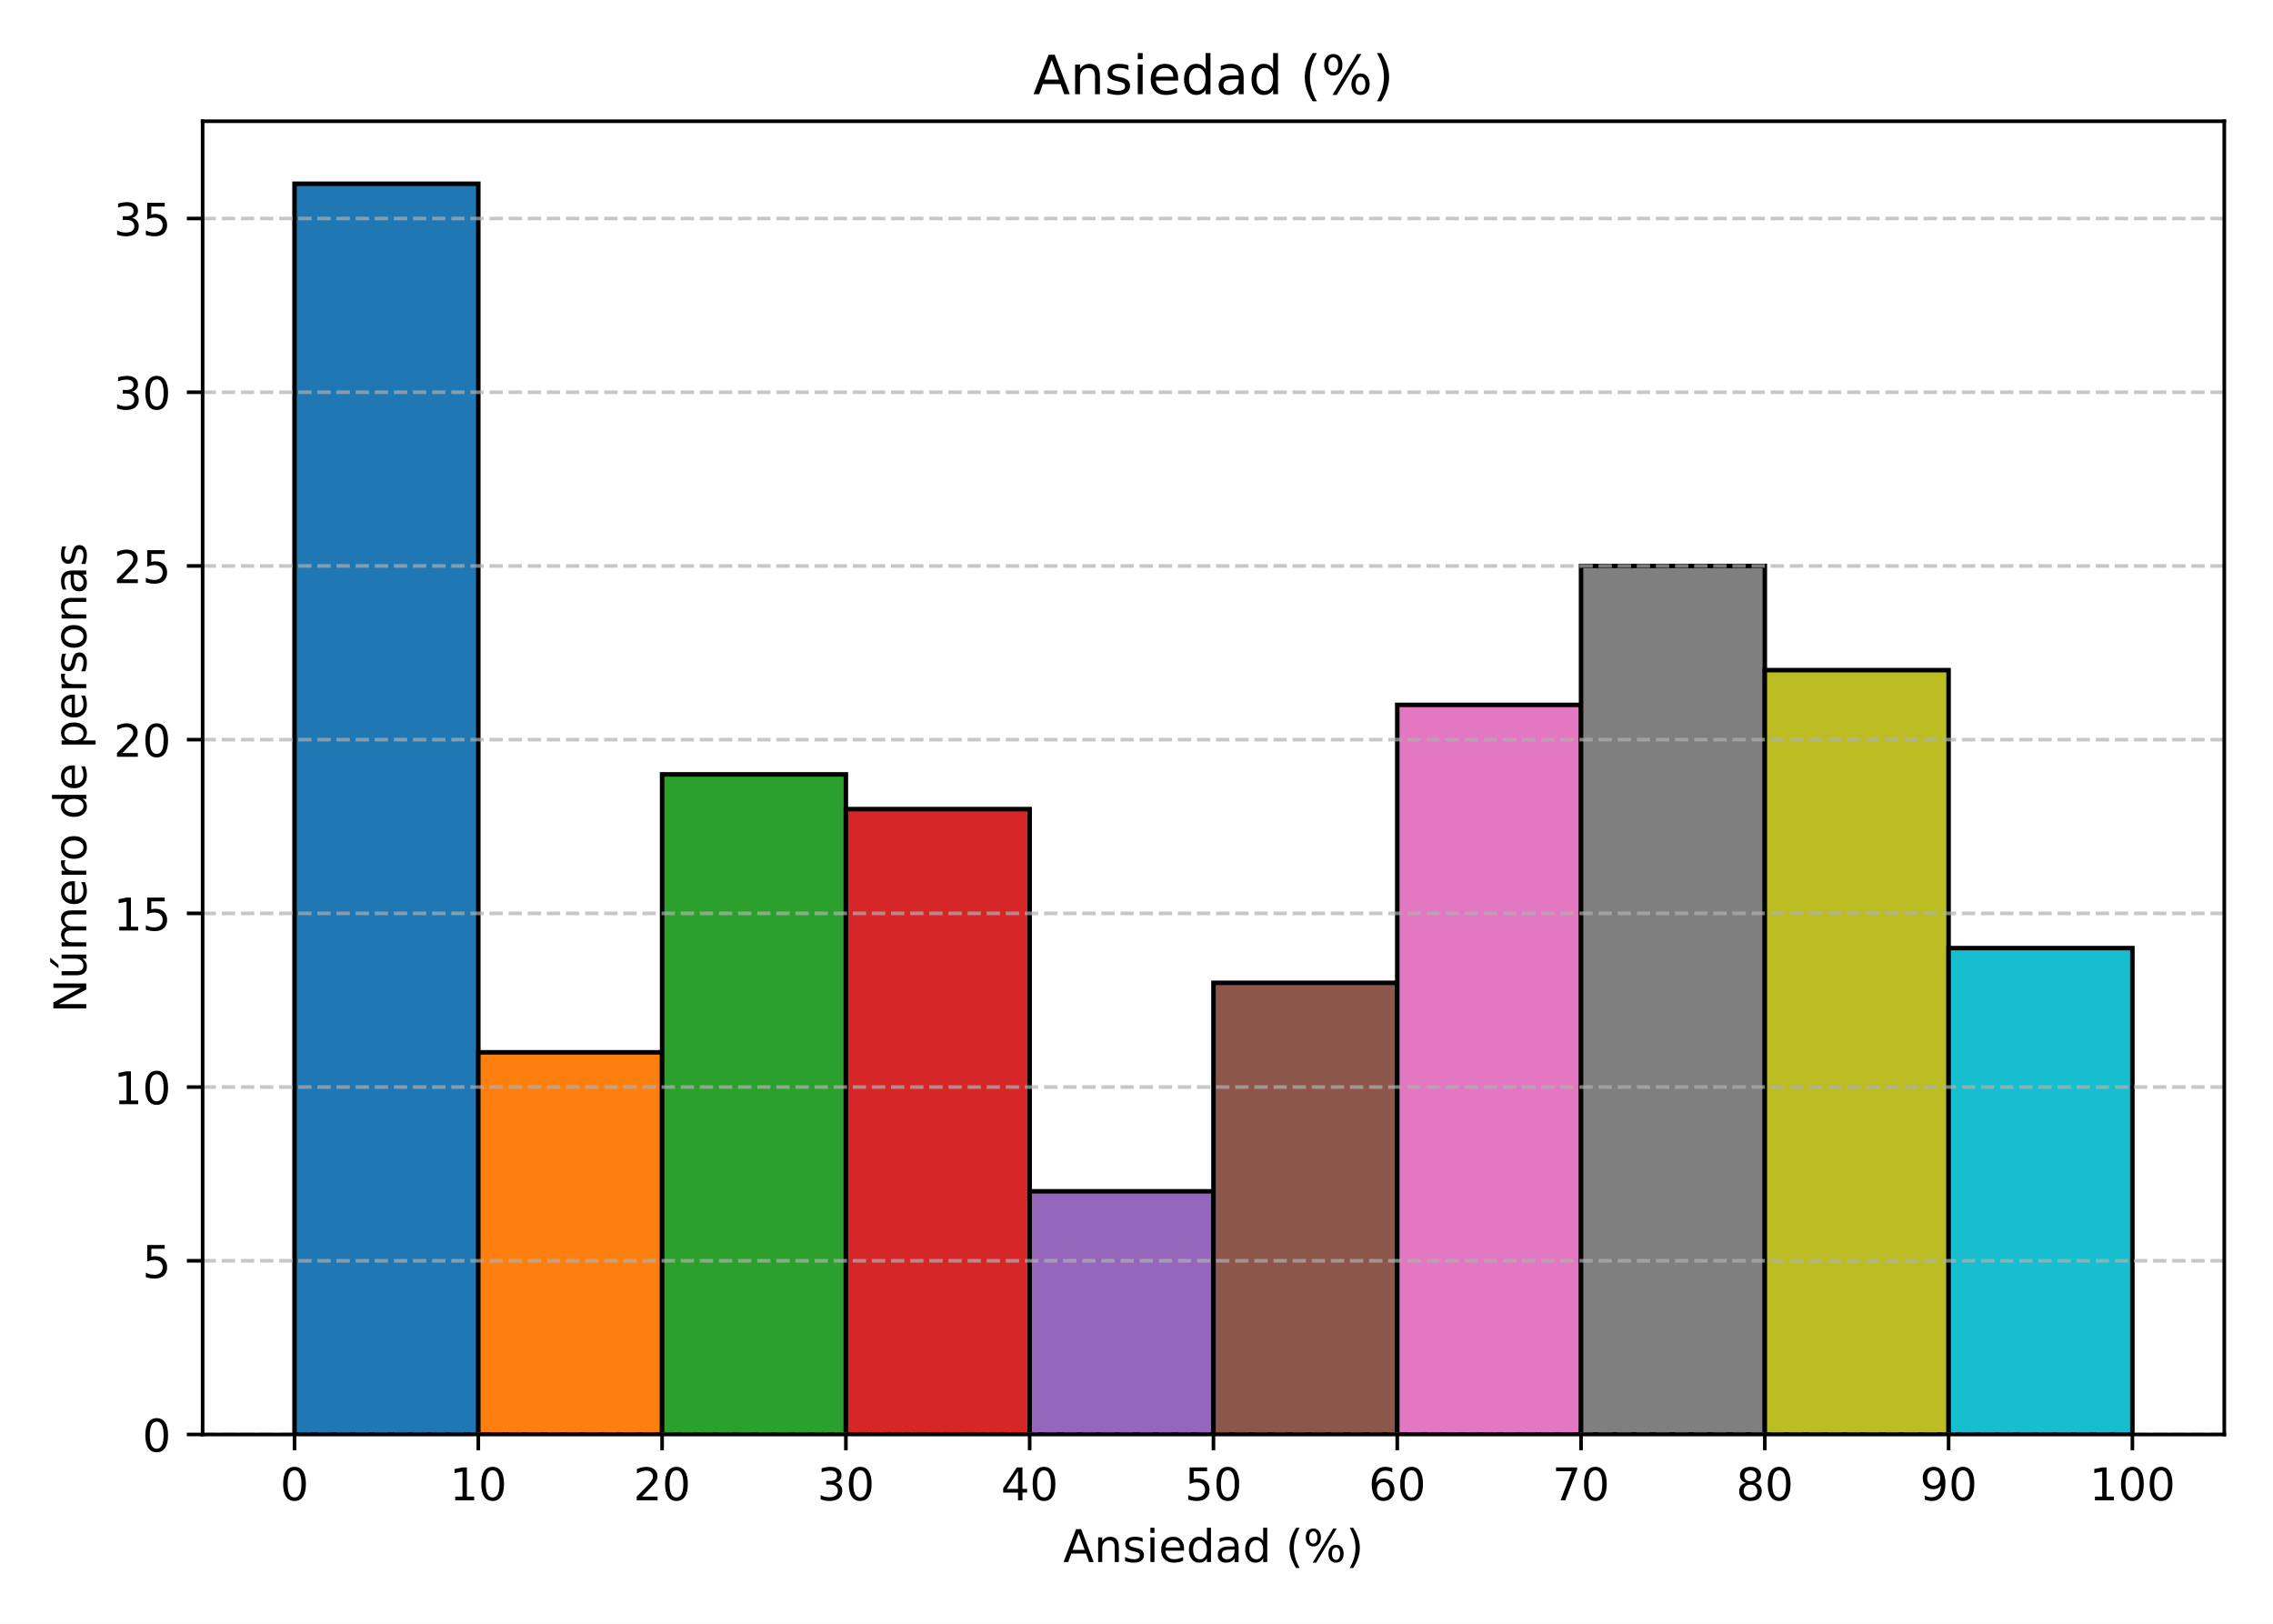
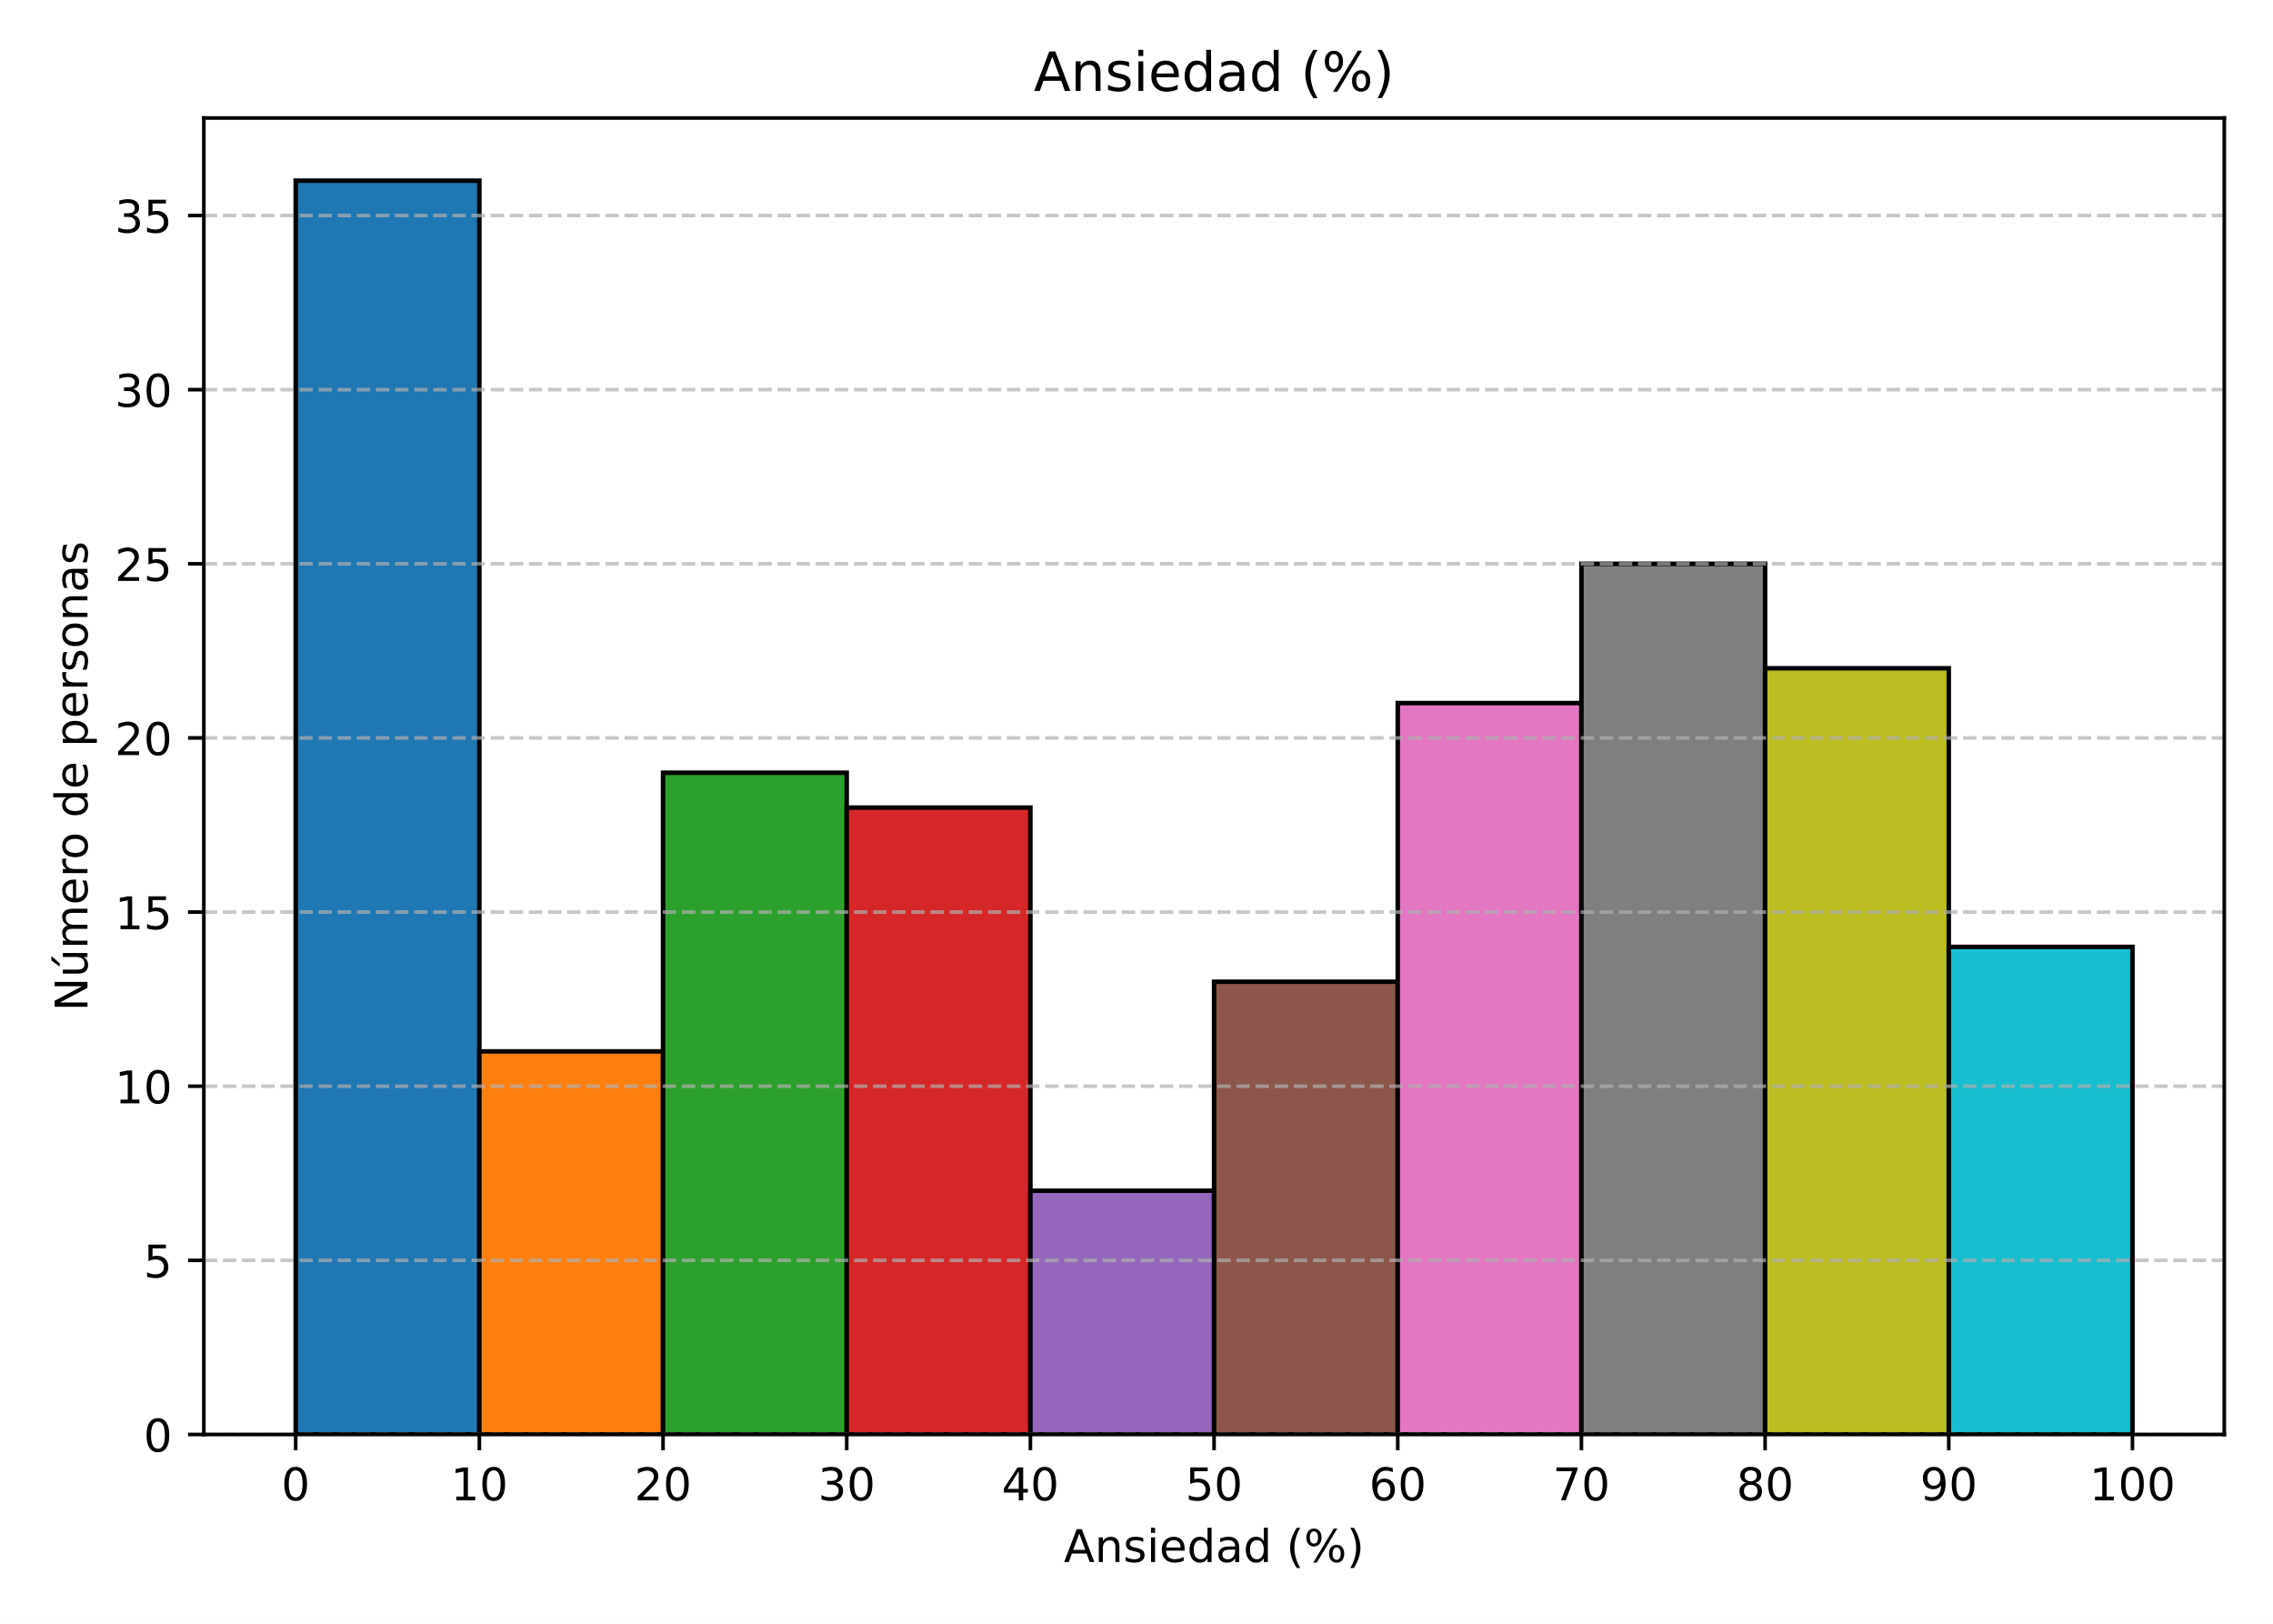
<svg xmlns="http://www.w3.org/2000/svg" xmlns:xlink="http://www.w3.org/1999/xlink" width="504pt" height="360pt" viewBox="0 0 504 360" version="1.1">
  <defs>
    <style type="text/css">*{stroke-linejoin: round; stroke-linecap: butt}</style>
  </defs>
  <g id="figure_1">
    <g id="patch_1">
      <path d="M 0 360  L 504 360  L 504 0  L 0 0  z " style="fill: #ffffff" />
    </g>
    <g id="axes_1">
      <g id="patch_2">
-         <path d="M 44.93 318.04  L 493.2 318.04  L 493.2 26.88  L 44.93 26.88  z " style="fill: #ffffff" />
+         <path d="M 45.2 318.04  L 493.2 318.04  L 493.2 26.16  L 45.2 26.16  z " style="fill: #ffffff" />
      </g>
      <g id="patch_3">
-         <path d="M 65.306 318.04  L 106.058 318.04  L 106.058 40.745  L 65.306 40.745  z " clip-path="url(#p66ab7b5179)" style="fill: #1f77b4; stroke: #000000; stroke-linejoin: miter" />
+         <path d="M 65.564 318.04  L 106.291 318.04  L 106.291 40.059  L 65.564 40.059  z " clip-path="url(#p81aae8592d)" style="fill: #1f77b4; stroke: #000000; stroke-linejoin: miter" />
      </g>
      <g id="patch_4">
-         <path d="M 106.058 318.04  L 146.81 318.04  L 146.81 233.311  L 106.058 233.311  z " clip-path="url(#p66ab7b5179)" style="fill: #ff7f0e; stroke: #000000; stroke-linejoin: miter" />
+         <path d="M 106.291 318.04  L 147.018 318.04  L 147.018 233.101  L 106.291 233.101  z " clip-path="url(#p81aae8592d)" style="fill: #ff7f0e; stroke: #000000; stroke-linejoin: miter" />
      </g>
      <g id="patch_5">
-         <path d="M 146.81 318.04  L 187.561 318.04  L 187.561 171.69  L 146.81 171.69  z " clip-path="url(#p66ab7b5179)" style="fill: #2ca02c; stroke: #000000; stroke-linejoin: miter" />
+         <path d="M 147.018 318.04  L 187.745 318.04  L 187.745 171.328  L 147.018 171.328  z " clip-path="url(#p81aae8592d)" style="fill: #2ca02c; stroke: #000000; stroke-linejoin: miter" />
      </g>
      <g id="patch_6">
-         <path d="M 187.561 318.04  L 228.313 318.04  L 228.313 179.392  L 187.561 179.392  z " clip-path="url(#p66ab7b5179)" style="fill: #d62728; stroke: #000000; stroke-linejoin: miter" />
+         <path d="M 187.745 318.04  L 228.473 318.04  L 228.473 179.05  L 187.745 179.05  z " clip-path="url(#p81aae8592d)" style="fill: #d62728; stroke: #000000; stroke-linejoin: miter" />
      </g>
      <g id="patch_7">
-         <path d="M 228.313 318.04  L 269.065 318.04  L 269.065 264.121  L 228.313 264.121  z " clip-path="url(#p66ab7b5179)" style="fill: #9467bd; stroke: #000000; stroke-linejoin: miter" />
+         <path d="M 228.473 318.04  L 269.2 318.04  L 269.2 263.988  L 228.473 263.988  z " clip-path="url(#p81aae8592d)" style="fill: #9467bd; stroke: #000000; stroke-linejoin: miter" />
      </g>
      <g id="patch_8">
-         <path d="M 269.065 318.04  L 309.817 318.04  L 309.817 217.906  L 269.065 217.906  z " clip-path="url(#p66ab7b5179)" style="fill: #8c564b; stroke: #000000; stroke-linejoin: miter" />
+         <path d="M 269.2 318.04  L 309.927 318.04  L 309.927 217.658  L 269.2 217.658  z " clip-path="url(#p81aae8592d)" style="fill: #8c564b; stroke: #000000; stroke-linejoin: miter" />
      </g>
      <g id="patch_9">
-         <path d="M 309.817 318.04  L 350.569 318.04  L 350.569 156.284  L 309.817 156.284  z " clip-path="url(#p66ab7b5179)" style="fill: #e377c2; stroke: #000000; stroke-linejoin: miter" />
+         <path d="M 309.927 318.04  L 350.655 318.04  L 350.655 155.884  L 309.927 155.884  z " clip-path="url(#p81aae8592d)" style="fill: #e377c2; stroke: #000000; stroke-linejoin: miter" />
      </g>
      <g id="patch_10">
-         <path d="M 350.569 318.04  L 391.32 318.04  L 391.32 125.474  L 350.569 125.474  z " clip-path="url(#p66ab7b5179)" style="fill: #7f7f7f; stroke: #000000; stroke-linejoin: miter" />
+         <path d="M 350.655 318.04  L 391.382 318.04  L 391.382 124.998  L 350.655 124.998  z " clip-path="url(#p81aae8592d)" style="fill: #7f7f7f; stroke: #000000; stroke-linejoin: miter" />
      </g>
      <g id="patch_11">
-         <path d="M 391.32 318.04  L 432.072 318.04  L 432.072 148.582  L 391.32 148.582  z " clip-path="url(#p66ab7b5179)" style="fill: #bcbd22; stroke: #000000; stroke-linejoin: miter" />
+         <path d="M 391.382 318.04  L 432.109 318.04  L 432.109 148.163  L 391.382 148.163  z " clip-path="url(#p81aae8592d)" style="fill: #bcbd22; stroke: #000000; stroke-linejoin: miter" />
      </g>
      <g id="patch_12">
-         <path d="M 432.072 318.04  L 472.824 318.04  L 472.824 210.203  L 432.072 210.203  z " clip-path="url(#p66ab7b5179)" style="fill: #17becf; stroke: #000000; stroke-linejoin: miter" />
+         <path d="M 432.109 318.04  L 472.836 318.04  L 472.836 209.936  L 432.109 209.936  z " clip-path="url(#p81aae8592d)" style="fill: #17becf; stroke: #000000; stroke-linejoin: miter" />
      </g>
      <g id="matplotlib.axis_1">
        <g id="xtick_1">
          <g id="line2d_1">
            <defs>
-               <path id="mc3ae7db93c" d="M 0 0  L 0 3.5  " style="stroke: #000000; stroke-width: 0.8" />
+               <path id="mfa1ac75e5f" d="M 0 0  L 0 3.5  " style="stroke: #000000; stroke-width: 0.8" />
            </defs>
            <g>
-               <use xlink:href="#mc3ae7db93c" x="65.306" y="318.04" style="stroke: #000000; stroke-width: 0.8" />
+               <use xlink:href="#mfa1ac75e5f" x="65.564" y="318.04" style="stroke: #000000; stroke-width: 0.8" />
            </g>
          </g>
          <g id="text_1">
-             <g transform="translate(62.12466 332.6384) scale(0.1 -0.1)">
+             <g transform="translate(62.38239 332.6384) scale(0.1 -0.1)">
              <defs>
                <path id="DejaVuSans-30" d="M 2034 4250  Q 1547 4250 1301 3770  Q 1056 3291 1056 2328  Q 1056 1369 1301 889  Q 1547 409 2034 409  Q 2525 409 2770 889  Q 3016 1369 3016 2328  Q 3016 3291 2770 3770  Q 2525 4250 2034 4250  z M 2034 4750  Q 2819 4750 3233 4129  Q 3647 3509 3647 2328  Q 3647 1150 3233 529  Q 2819 -91 2034 -91  Q 1250 -91 836 529  Q 422 1150 422 2328  Q 422 3509 836 4129  Q 1250 4750 2034 4750  z " transform="scale(0.015625)" />
              </defs>
              <use xlink:href="#DejaVuSans-30" />
            </g>
          </g>
        </g>
        <g id="xtick_2">
          <g id="line2d_2">
            <g>
-               <use xlink:href="#mc3ae7db93c" x="106.058" y="318.04" style="stroke: #000000; stroke-width: 0.8" />
+               <use xlink:href="#mfa1ac75e5f" x="106.291" y="318.04" style="stroke: #000000; stroke-width: 0.8" />
            </g>
          </g>
          <g id="text_2">
-             <g transform="translate(99.69523 332.6384) scale(0.1 -0.1)">
+             <g transform="translate(99.92841 332.6384) scale(0.1 -0.1)">
              <defs>
                <path id="DejaVuSans-31" d="M 794 531  L 1825 531  L 1825 4091  L 703 3866  L 703 4441  L 1819 4666  L 2450 4666  L 2450 531  L 3481 531  L 3481 0  L 794 0  L 794 531  z " transform="scale(0.015625)" />
              </defs>
              <use xlink:href="#DejaVuSans-31" />
-               <use xlink:href="#DejaVuSans-30" transform="translate(63.62305 0)" />
+               <use xlink:href="#DejaVuSans-30" x="63.623" />
            </g>
          </g>
        </g>
        <g id="xtick_3">
          <g id="line2d_3">
            <g>
-               <use xlink:href="#mc3ae7db93c" x="146.81" y="318.04" style="stroke: #000000; stroke-width: 0.8" />
+               <use xlink:href="#mfa1ac75e5f" x="147.018" y="318.04" style="stroke: #000000; stroke-width: 0.8" />
            </g>
          </g>
          <g id="text_3">
-             <g transform="translate(140.447 332.6384) scale(0.1 -0.1)">
+             <g transform="translate(140.6557 332.6384) scale(0.1 -0.1)">
              <defs>
                <path id="DejaVuSans-32" d="M 1228 531  L 3431 531  L 3431 0  L 469 0  L 469 531  Q 828 903 1448 1529  Q 2069 2156 2228 2338  Q 2531 2678 2651 2914  Q 2772 3150 2772 3378  Q 2772 3750 2511 3984  Q 2250 4219 1831 4219  Q 1534 4219 1204 4116  Q 875 4013 500 3803  L 500 4441  Q 881 4594 1212 4672  Q 1544 4750 1819 4750  Q 2544 4750 2975 4387  Q 3406 4025 3406 3419  Q 3406 3131 3298 2873  Q 3191 2616 2906 2266  Q 2828 2175 2409 1742  Q 1991 1309 1228 531  z " transform="scale(0.015625)" />
              </defs>
              <use xlink:href="#DejaVuSans-32" />
-               <use xlink:href="#DejaVuSans-30" transform="translate(63.62305 0)" />
+               <use xlink:href="#DejaVuSans-30" x="63.623" />
            </g>
          </g>
        </g>
        <g id="xtick_4">
          <g id="line2d_4">
            <g>
-               <use xlink:href="#mc3ae7db93c" x="187.561" y="318.04" style="stroke: #000000; stroke-width: 0.8" />
+               <use xlink:href="#mfa1ac75e5f" x="187.745" y="318.04" style="stroke: #000000; stroke-width: 0.8" />
            </g>
          </g>
          <g id="text_4">
-             <g transform="translate(181.1989 332.6384) scale(0.1 -0.1)">
+             <g transform="translate(181.383 332.6384) scale(0.1 -0.1)">
              <defs>
                <path id="DejaVuSans-33" d="M 2597 2516  Q 3050 2419 3304 2112  Q 3559 1806 3559 1356  Q 3559 666 3084 287  Q 2609 -91 1734 -91  Q 1441 -91 1130 -33  Q 819 25 488 141  L 488 750  Q 750 597 1062 519  Q 1375 441 1716 441  Q 2309 441 2620 675  Q 2931 909 2931 1356  Q 2931 1769 2642 2001  Q 2353 2234 1838 2234  L 1294 2234  L 1294 2753  L 1863 2753  Q 2328 2753 2575 2939  Q 2822 3125 2822 3475  Q 2822 3834 2567 4026  Q 2313 4219 1838 4219  Q 1578 4219 1281 4162  Q 984 4106 628 3988  L 628 4550  Q 988 4650 1302 4700  Q 1616 4750 1894 4750  Q 2613 4750 3031 4423  Q 3450 4097 3450 3541  Q 3450 3153 3228 2886  Q 3006 2619 2597 2516  z " transform="scale(0.015625)" />
              </defs>
              <use xlink:href="#DejaVuSans-33" />
-               <use xlink:href="#DejaVuSans-30" transform="translate(63.62305 0)" />
+               <use xlink:href="#DejaVuSans-30" x="63.623" />
            </g>
          </g>
        </g>
        <g id="xtick_5">
          <g id="line2d_5">
            <g>
-               <use xlink:href="#mc3ae7db93c" x="228.313" y="318.04" style="stroke: #000000; stroke-width: 0.8" />
+               <use xlink:href="#mfa1ac75e5f" x="228.473" y="318.04" style="stroke: #000000; stroke-width: 0.8" />
            </g>
          </g>
          <g id="text_5">
-             <g transform="translate(221.9507 332.6384) scale(0.1 -0.1)">
+             <g transform="translate(222.1102 332.6384) scale(0.1 -0.1)">
              <defs>
                <path id="DejaVuSans-34" d="M 2419 4116  L 825 1625  L 2419 1625  L 2419 4116  z M 2253 4666  L 3047 4666  L 3047 1625  L 3713 1625  L 3713 1100  L 3047 1100  L 3047 0  L 2419 0  L 2419 1100  L 313 1100  L 313 1709  L 2253 4666  z " transform="scale(0.015625)" />
              </defs>
              <use xlink:href="#DejaVuSans-34" />
-               <use xlink:href="#DejaVuSans-30" transform="translate(63.62305 0)" />
+               <use xlink:href="#DejaVuSans-30" x="63.623" />
            </g>
          </g>
        </g>
        <g id="xtick_6">
          <g id="line2d_6">
            <g>
-               <use xlink:href="#mc3ae7db93c" x="269.065" y="318.04" style="stroke: #000000; stroke-width: 0.8" />
+               <use xlink:href="#mfa1ac75e5f" x="269.2" y="318.04" style="stroke: #000000; stroke-width: 0.8" />
            </g>
          </g>
          <g id="text_6">
-             <g transform="translate(262.7025 332.6384) scale(0.1 -0.1)">
+             <g transform="translate(262.8375 332.6384) scale(0.1 -0.1)">
              <defs>
                <path id="DejaVuSans-35" d="M 691 4666  L 3169 4666  L 3169 4134  L 1269 4134  L 1269 2991  Q 1406 3038 1543 3061  Q 1681 3084 1819 3084  Q 2600 3084 3056 2656  Q 3513 2228 3513 1497  Q 3513 744 3044 326  Q 2575 -91 1722 -91  Q 1428 -91 1123 -41  Q 819 9 494 109  L 494 744  Q 775 591 1075 516  Q 1375 441 1709 441  Q 2250 441 2565 725  Q 2881 1009 2881 1497  Q 2881 1984 2565 2268  Q 2250 2553 1709 2553  Q 1456 2553 1204 2497  Q 953 2441 691 2322  L 691 4666  z " transform="scale(0.015625)" />
              </defs>
              <use xlink:href="#DejaVuSans-35" />
-               <use xlink:href="#DejaVuSans-30" transform="translate(63.62305 0)" />
+               <use xlink:href="#DejaVuSans-30" x="63.623" />
            </g>
          </g>
        </g>
        <g id="xtick_7">
          <g id="line2d_7">
            <g>
-               <use xlink:href="#mc3ae7db93c" x="309.817" y="318.04" style="stroke: #000000; stroke-width: 0.8" />
+               <use xlink:href="#mfa1ac75e5f" x="309.927" y="318.04" style="stroke: #000000; stroke-width: 0.8" />
            </g>
          </g>
          <g id="text_7">
-             <g transform="translate(303.4543 332.6384) scale(0.1 -0.1)">
+             <g transform="translate(303.5648 332.6384) scale(0.1 -0.1)">
              <defs>
                <path id="DejaVuSans-36" d="M 2113 2584  Q 1688 2584 1439 2293  Q 1191 2003 1191 1497  Q 1191 994 1439 701  Q 1688 409 2113 409  Q 2538 409 2786 701  Q 3034 994 3034 1497  Q 3034 2003 2786 2293  Q 2538 2584 2113 2584  z M 3366 4563  L 3366 3988  Q 3128 4100 2886 4159  Q 2644 4219 2406 4219  Q 1781 4219 1451 3797  Q 1122 3375 1075 2522  Q 1259 2794 1537 2939  Q 1816 3084 2150 3084  Q 2853 3084 3261 2657  Q 3669 2231 3669 1497  Q 3669 778 3244 343  Q 2819 -91 2113 -91  Q 1303 -91 875 529  Q 447 1150 447 2328  Q 447 3434 972 4092  Q 1497 4750 2381 4750  Q 2619 4750 2861 4703  Q 3103 4656 3366 4563  z " transform="scale(0.015625)" />
              </defs>
              <use xlink:href="#DejaVuSans-36" />
-               <use xlink:href="#DejaVuSans-30" transform="translate(63.62305 0)" />
+               <use xlink:href="#DejaVuSans-30" x="63.623" />
            </g>
          </g>
        </g>
        <g id="xtick_8">
          <g id="line2d_8">
            <g>
-               <use xlink:href="#mc3ae7db93c" x="350.569" y="318.04" style="stroke: #000000; stroke-width: 0.8" />
+               <use xlink:href="#mfa1ac75e5f" x="350.655" y="318.04" style="stroke: #000000; stroke-width: 0.8" />
            </g>
          </g>
          <g id="text_8">
-             <g transform="translate(344.2061 332.6384) scale(0.1 -0.1)">
+             <g transform="translate(344.292 332.6384) scale(0.1 -0.1)">
              <defs>
                <path id="DejaVuSans-37" d="M 525 4666  L 3525 4666  L 3525 4397  L 1831 0  L 1172 0  L 2766 4134  L 525 4134  L 525 4666  z " transform="scale(0.015625)" />
              </defs>
              <use xlink:href="#DejaVuSans-37" />
-               <use xlink:href="#DejaVuSans-30" transform="translate(63.62305 0)" />
+               <use xlink:href="#DejaVuSans-30" x="63.623" />
            </g>
          </g>
        </g>
        <g id="xtick_9">
          <g id="line2d_9">
            <g>
-               <use xlink:href="#mc3ae7db93c" x="391.32" y="318.04" style="stroke: #000000; stroke-width: 0.8" />
+               <use xlink:href="#mfa1ac75e5f" x="391.382" y="318.04" style="stroke: #000000; stroke-width: 0.8" />
            </g>
          </g>
          <g id="text_9">
-             <g transform="translate(384.958 332.6384) scale(0.1 -0.1)">
+             <g transform="translate(385.0193 332.6384) scale(0.1 -0.1)">
              <defs>
                <path id="DejaVuSans-38" d="M 2034 2216  Q 1584 2216 1326 1975  Q 1069 1734 1069 1313  Q 1069 891 1326 650  Q 1584 409 2034 409  Q 2484 409 2743 651  Q 3003 894 3003 1313  Q 3003 1734 2745 1975  Q 2488 2216 2034 2216  z M 1403 2484  Q 997 2584 770 2862  Q 544 3141 544 3541  Q 544 4100 942 4425  Q 1341 4750 2034 4750  Q 2731 4750 3128 4425  Q 3525 4100 3525 3541  Q 3525 3141 3298 2862  Q 3072 2584 2669 2484  Q 3125 2378 3379 2068  Q 3634 1759 3634 1313  Q 3634 634 3220 271  Q 2806 -91 2034 -91  Q 1263 -91 848 271  Q 434 634 434 1313  Q 434 1759 690 2068  Q 947 2378 1403 2484  z M 1172 3481  Q 1172 3119 1398 2916  Q 1625 2713 2034 2713  Q 2441 2713 2670 2916  Q 2900 3119 2900 3481  Q 2900 3844 2670 4047  Q 2441 4250 2034 4250  Q 1625 4250 1398 4047  Q 1172 3844 1172 3481  z " transform="scale(0.015625)" />
              </defs>
              <use xlink:href="#DejaVuSans-38" />
-               <use xlink:href="#DejaVuSans-30" transform="translate(63.62305 0)" />
+               <use xlink:href="#DejaVuSans-30" x="63.623" />
            </g>
          </g>
        </g>
        <g id="xtick_10">
          <g id="line2d_10">
            <g>
-               <use xlink:href="#mc3ae7db93c" x="432.072" y="318.04" style="stroke: #000000; stroke-width: 0.8" />
+               <use xlink:href="#mfa1ac75e5f" x="432.109" y="318.04" style="stroke: #000000; stroke-width: 0.8" />
            </g>
          </g>
          <g id="text_10">
-             <g transform="translate(425.7098 332.6384) scale(0.1 -0.1)">
+             <g transform="translate(425.7466 332.6384) scale(0.1 -0.1)">
              <defs>
                <path id="DejaVuSans-39" d="M 703 97  L 703 672  Q 941 559 1184 500  Q 1428 441 1663 441  Q 2288 441 2617 861  Q 2947 1281 2994 2138  Q 2813 1869 2534 1725  Q 2256 1581 1919 1581  Q 1219 1581 811 2004  Q 403 2428 403 3163  Q 403 3881 828 4315  Q 1253 4750 1959 4750  Q 2769 4750 3195 4129  Q 3622 3509 3622 2328  Q 3622 1225 3098 567  Q 2575 -91 1691 -91  Q 1453 -91 1209 -44  Q 966 3 703 97  z M 1959 2075  Q 2384 2075 2632 2365  Q 2881 2656 2881 3163  Q 2881 3666 2632 3958  Q 2384 4250 1959 4250  Q 1534 4250 1286 3958  Q 1038 3666 1038 3163  Q 1038 2656 1286 2365  Q 1534 2075 1959 2075  z " transform="scale(0.015625)" />
              </defs>
              <use xlink:href="#DejaVuSans-39" />
-               <use xlink:href="#DejaVuSans-30" transform="translate(63.62305 0)" />
+               <use xlink:href="#DejaVuSans-30" x="63.623" />
            </g>
          </g>
        </g>
        <g id="xtick_11">
          <g id="line2d_11">
            <g>
-               <use xlink:href="#mc3ae7db93c" x="472.824" y="318.04" style="stroke: #000000; stroke-width: 0.8" />
+               <use xlink:href="#mfa1ac75e5f" x="472.836" y="318.04" style="stroke: #000000; stroke-width: 0.8" />
            </g>
          </g>
          <g id="text_11">
-             <g transform="translate(463.2803 332.6384) scale(0.1 -0.1)">
+             <g transform="translate(463.2926 332.6384) scale(0.1 -0.1)">
              <use xlink:href="#DejaVuSans-31" />
-               <use xlink:href="#DejaVuSans-30" transform="translate(63.62305 0)" />
-               <use xlink:href="#DejaVuSans-30" transform="translate(127.2461 0)" />
+               <use xlink:href="#DejaVuSans-30" x="63.623" />
+               <use xlink:href="#DejaVuSans-30" x="127.246" />
            </g>
          </g>
        </g>
        <g id="text_12">
-           <g transform="translate(235.7517 346.3166) scale(0.1 -0.1)">
+           <g transform="translate(235.8867 346.3166) scale(0.1 -0.1)">
            <defs>
              <path id="DejaVuSans-41" d="M 2188 4044  L 1331 1722  L 3047 1722  L 2188 4044  z M 1831 4666  L 2547 4666  L 4325 0  L 3669 0  L 3244 1197  L 1141 1197  L 716 0  L 50 0  L 1831 4666  z " transform="scale(0.015625)" />
              <path id="DejaVuSans-6e" d="M 3513 2113  L 3513 0  L 2938 0  L 2938 2094  Q 2938 2591 2744 2837  Q 2550 3084 2163 3084  Q 1697 3084 1428 2787  Q 1159 2491 1159 1978  L 1159 0  L 581 0  L 581 3500  L 1159 3500  L 1159 2956  Q 1366 3272 1645 3428  Q 1925 3584 2291 3584  Q 2894 3584 3203 3211  Q 3513 2838 3513 2113  z " transform="scale(0.015625)" />
              <path id="DejaVuSans-73" d="M 2834 3397  L 2834 2853  Q 2591 2978 2328 3040  Q 2066 3103 1784 3103  Q 1356 3103 1142 2972  Q 928 2841 928 2578  Q 928 2378 1081 2264  Q 1234 2150 1697 2047  L 1894 2003  Q 2506 1872 2764 1633  Q 3022 1394 3022 966  Q 3022 478 2636 193  Q 2250 -91 1575 -91  Q 1294 -91 989 -36  Q 684 19 347 128  L 347 722  Q 666 556 975 473  Q 1284 391 1588 391  Q 1994 391 2212 530  Q 2431 669 2431 922  Q 2431 1156 2273 1281  Q 2116 1406 1581 1522  L 1381 1569  Q 847 1681 609 1914  Q 372 2147 372 2553  Q 372 3047 722 3315  Q 1072 3584 1716 3584  Q 2034 3584 2315 3537  Q 2597 3491 2834 3397  z " transform="scale(0.015625)" />
              <path id="DejaVuSans-69" d="M 603 3500  L 1178 3500  L 1178 0  L 603 0  L 603 3500  z M 603 4863  L 1178 4863  L 1178 4134  L 603 4134  L 603 4863  z " transform="scale(0.015625)" />
              <path id="DejaVuSans-65" d="M 3597 1894  L 3597 1613  L 953 1613  Q 991 1019 1311 708  Q 1631 397 2203 397  Q 2534 397 2845 478  Q 3156 559 3463 722  L 3463 178  Q 3153 47 2828 -22  Q 2503 -91 2169 -91  Q 1331 -91 842 396  Q 353 884 353 1716  Q 353 2575 817 3079  Q 1281 3584 2069 3584  Q 2775 3584 3186 3129  Q 3597 2675 3597 1894  z M 3022 2063  Q 3016 2534 2758 2815  Q 2500 3097 2075 3097  Q 1594 3097 1305 2825  Q 1016 2553 972 2059  L 3022 2063  z " transform="scale(0.015625)" />
              <path id="DejaVuSans-64" d="M 2906 2969  L 2906 4863  L 3481 4863  L 3481 0  L 2906 0  L 2906 525  Q 2725 213 2448 61  Q 2172 -91 1784 -91  Q 1150 -91 751 415  Q 353 922 353 1747  Q 353 2572 751 3078  Q 1150 3584 1784 3584  Q 2172 3584 2448 3432  Q 2725 3281 2906 2969  z M 947 1747  Q 947 1113 1208 752  Q 1469 391 1925 391  Q 2381 391 2643 752  Q 2906 1113 2906 1747  Q 2906 2381 2643 2742  Q 2381 3103 1925 3103  Q 1469 3103 1208 2742  Q 947 2381 947 1747  z " transform="scale(0.015625)" />
              <path id="DejaVuSans-61" d="M 2194 1759  Q 1497 1759 1228 1600  Q 959 1441 959 1056  Q 959 750 1161 570  Q 1363 391 1709 391  Q 2188 391 2477 730  Q 2766 1069 2766 1631  L 2766 1759  L 2194 1759  z M 3341 1997  L 3341 0  L 2766 0  L 2766 531  Q 2569 213 2275 61  Q 1981 -91 1556 -91  Q 1019 -91 701 211  Q 384 513 384 1019  Q 384 1609 779 1909  Q 1175 2209 1959 2209  L 2766 2209  L 2766 2266  Q 2766 2663 2505 2880  Q 2244 3097 1772 3097  Q 1472 3097 1187 3025  Q 903 2953 641 2809  L 641 3341  Q 956 3463 1253 3523  Q 1550 3584 1831 3584  Q 2591 3584 2966 3190  Q 3341 2797 3341 1997  z " transform="scale(0.015625)" />
              <path id="DejaVuSans-20" transform="scale(0.015625)" />
              <path id="DejaVuSans-28" d="M 1984 4856  Q 1566 4138 1362 3434  Q 1159 2731 1159 2009  Q 1159 1288 1364 580  Q 1569 -128 1984 -844  L 1484 -844  Q 1016 -109 783 600  Q 550 1309 550 2009  Q 550 2706 781 3412  Q 1013 4119 1484 4856  L 1984 4856  z " transform="scale(0.015625)" />
              <path id="DejaVuSans-25" d="M 4653 2053  Q 4381 2053 4226 1822  Q 4072 1591 4072 1178  Q 4072 772 4226 539  Q 4381 306 4653 306  Q 4919 306 5073 539  Q 5228 772 5228 1178  Q 5228 1588 5073 1820  Q 4919 2053 4653 2053  z M 4653 2450  Q 5147 2450 5437 2106  Q 5728 1763 5728 1178  Q 5728 594 5436 251  Q 5144 -91 4653 -91  Q 4153 -91 3862 251  Q 3572 594 3572 1178  Q 3572 1766 3864 2108  Q 4156 2450 4653 2450  z M 1428 4353  Q 1159 4353 1004 4120  Q 850 3888 850 3481  Q 850 3069 1003 2837  Q 1156 2606 1428 2606  Q 1700 2606 1854 2837  Q 2009 3069 2009 3481  Q 2009 3884 1853 4118  Q 1697 4353 1428 4353  z M 4250 4750  L 4750 4750  L 1831 -91  L 1331 -91  L 4250 4750  z M 1428 4750  Q 1922 4750 2215 4408  Q 2509 4066 2509 3481  Q 2509 2891 2217 2550  Q 1925 2209 1428 2209  Q 931 2209 642 2551  Q 353 2894 353 3481  Q 353 4063 643 4406  Q 934 4750 1428 4750  z " transform="scale(0.015625)" />
              <path id="DejaVuSans-29" d="M 513 4856  L 1013 4856  Q 1481 4119 1714 3412  Q 1947 2706 1947 2009  Q 1947 1309 1714 600  Q 1481 -109 1013 -844  L 513 -844  Q 928 -128 1133 580  Q 1338 1288 1338 2009  Q 1338 2731 1133 3434  Q 928 4138 513 4856  z " transform="scale(0.015625)" />
            </defs>
            <use xlink:href="#DejaVuSans-41" />
-             <use xlink:href="#DejaVuSans-6e" transform="translate(68.4082 0)" />
-             <use xlink:href="#DejaVuSans-73" transform="translate(131.7871 0)" />
-             <use xlink:href="#DejaVuSans-69" transform="translate(183.8867 0)" />
-             <use xlink:href="#DejaVuSans-65" transform="translate(211.6699 0)" />
-             <use xlink:href="#DejaVuSans-64" transform="translate(273.1934 0)" />
-             <use xlink:href="#DejaVuSans-61" transform="translate(336.6699 0)" />
-             <use xlink:href="#DejaVuSans-64" transform="translate(397.9492 0)" />
-             <use xlink:href="#DejaVuSans-20" transform="translate(461.4258 0)" />
-             <use xlink:href="#DejaVuSans-28" transform="translate(493.2129 0)" />
-             <use xlink:href="#DejaVuSans-25" transform="translate(532.2266 0)" />
-             <use xlink:href="#DejaVuSans-29" transform="translate(627.2461 0)" />
+             <use xlink:href="#DejaVuSans-6e" x="68.408" />
+             <use xlink:href="#DejaVuSans-73" x="131.787" />
+             <use xlink:href="#DejaVuSans-69" x="183.887" />
+             <use xlink:href="#DejaVuSans-65" x="211.67" />
+             <use xlink:href="#DejaVuSans-64" x="273.193" />
+             <use xlink:href="#DejaVuSans-61" x="336.67" />
+             <use xlink:href="#DejaVuSans-64" x="397.949" />
+             <use xlink:href="#DejaVuSans-20" x="461.426" />
+             <use xlink:href="#DejaVuSans-28" x="493.213" />
+             <use xlink:href="#DejaVuSans-25" x="532.227" />
+             <use xlink:href="#DejaVuSans-29" x="627.246" />
          </g>
        </g>
      </g>
      <g id="matplotlib.axis_2">
        <g id="ytick_1">
          <g id="line2d_12">
-             <path d="M 44.93 318.04  L 493.2 318.04  " clip-path="url(#p66ab7b5179)" style="fill: none; stroke-dasharray: 2.96,1.28; stroke-dashoffset: 0; stroke: #b0b0b0; stroke-opacity: 0.7; stroke-width: 0.8" />
+             <path d="M 45.2 318.04  L 493.2 318.04  " clip-path="url(#p81aae8592d)" style="fill: none; stroke-dasharray: 2.96,1.28; stroke-dashoffset: 0; stroke: #b0b0b0; stroke-opacity: 0.7; stroke-width: 0.8" />
          </g>
          <g id="line2d_13">
            <defs>
-               <path id="mf1ef247335" d="M 0 0  L -3.5 0  " style="stroke: #000000; stroke-width: 0.8" />
+               <path id="m3fe50b433f" d="M 0 0  L -3.5 0  " style="stroke: #000000; stroke-width: 0.8" />
            </defs>
            <g>
-               <use xlink:href="#mf1ef247335" x="44.93" y="318.04" style="stroke: #000000; stroke-width: 0.8" />
+               <use xlink:href="#m3fe50b433f" x="45.2" y="318.04" style="stroke: #000000; stroke-width: 0.8" />
            </g>
          </g>
          <g id="text_13">
-             <g transform="translate(31.5675 321.8392) scale(0.1 -0.1)">
+             <g transform="translate(31.8375 321.8392) scale(0.1 -0.1)">
              <use xlink:href="#DejaVuSans-30" />
            </g>
          </g>
        </g>
        <g id="ytick_2">
          <g id="line2d_14">
-             <path d="M 44.93 279.527  L 493.2 279.527  " clip-path="url(#p66ab7b5179)" style="fill: none; stroke-dasharray: 2.96,1.28; stroke-dashoffset: 0; stroke: #b0b0b0; stroke-opacity: 0.7; stroke-width: 0.8" />
+             <path d="M 45.2 279.432  L 493.2 279.432  " clip-path="url(#p81aae8592d)" style="fill: none; stroke-dasharray: 2.96,1.28; stroke-dashoffset: 0; stroke: #b0b0b0; stroke-opacity: 0.7; stroke-width: 0.8" />
          </g>
          <g id="line2d_15">
            <g>
-               <use xlink:href="#mf1ef247335" x="44.93" y="279.527" style="stroke: #000000; stroke-width: 0.8" />
+               <use xlink:href="#m3fe50b433f" x="45.2" y="279.432" style="stroke: #000000; stroke-width: 0.8" />
            </g>
          </g>
          <g id="text_14">
-             <g transform="translate(31.5675 283.326) scale(0.1 -0.1)">
+             <g transform="translate(31.8375 283.2308) scale(0.1 -0.1)">
              <use xlink:href="#DejaVuSans-35" />
            </g>
          </g>
        </g>
        <g id="ytick_3">
          <g id="line2d_16">
-             <path d="M 44.93 241.014  L 493.2 241.014  " clip-path="url(#p66ab7b5179)" style="fill: none; stroke-dasharray: 2.96,1.28; stroke-dashoffset: 0; stroke: #b0b0b0; stroke-opacity: 0.7; stroke-width: 0.8" />
+             <path d="M 45.2 240.823  L 493.2 240.823  " clip-path="url(#p81aae8592d)" style="fill: none; stroke-dasharray: 2.96,1.28; stroke-dashoffset: 0; stroke: #b0b0b0; stroke-opacity: 0.7; stroke-width: 0.8" />
          </g>
          <g id="line2d_17">
            <g>
-               <use xlink:href="#mf1ef247335" x="44.93" y="241.014" style="stroke: #000000; stroke-width: 0.8" />
+               <use xlink:href="#m3fe50b433f" x="45.2" y="240.823" style="stroke: #000000; stroke-width: 0.8" />
            </g>
          </g>
          <g id="text_15">
-             <g transform="translate(25.205 244.8128) scale(0.1 -0.1)">
+             <g transform="translate(25.475 244.6223) scale(0.1 -0.1)">
              <use xlink:href="#DejaVuSans-31" />
-               <use xlink:href="#DejaVuSans-30" transform="translate(63.62305 0)" />
+               <use xlink:href="#DejaVuSans-30" x="63.623" />
            </g>
          </g>
        </g>
        <g id="ytick_4">
          <g id="line2d_18">
-             <path d="M 44.93 202.5  L 493.2 202.5  " clip-path="url(#p66ab7b5179)" style="fill: none; stroke-dasharray: 2.96,1.28; stroke-dashoffset: 0; stroke: #b0b0b0; stroke-opacity: 0.7; stroke-width: 0.8" />
+             <path d="M 45.2 202.215  L 493.2 202.215  " clip-path="url(#p81aae8592d)" style="fill: none; stroke-dasharray: 2.96,1.28; stroke-dashoffset: 0; stroke: #b0b0b0; stroke-opacity: 0.7; stroke-width: 0.8" />
          </g>
          <g id="line2d_19">
            <g>
-               <use xlink:href="#mf1ef247335" x="44.93" y="202.5" style="stroke: #000000; stroke-width: 0.8" />
+               <use xlink:href="#m3fe50b433f" x="45.2" y="202.215" style="stroke: #000000; stroke-width: 0.8" />
            </g>
          </g>
          <g id="text_16">
-             <g transform="translate(25.205 206.2995) scale(0.1 -0.1)">
+             <g transform="translate(25.475 206.0138) scale(0.1 -0.1)">
              <use xlink:href="#DejaVuSans-31" />
-               <use xlink:href="#DejaVuSans-35" transform="translate(63.62305 0)" />
+               <use xlink:href="#DejaVuSans-35" x="63.623" />
            </g>
          </g>
        </g>
        <g id="ytick_5">
          <g id="line2d_20">
-             <path d="M 44.93 163.987  L 493.2 163.987  " clip-path="url(#p66ab7b5179)" style="fill: none; stroke-dasharray: 2.96,1.28; stroke-dashoffset: 0; stroke: #b0b0b0; stroke-opacity: 0.7; stroke-width: 0.8" />
+             <path d="M 45.2 163.606  L 493.2 163.606  " clip-path="url(#p81aae8592d)" style="fill: none; stroke-dasharray: 2.96,1.28; stroke-dashoffset: 0; stroke: #b0b0b0; stroke-opacity: 0.7; stroke-width: 0.8" />
          </g>
          <g id="line2d_21">
            <g>
-               <use xlink:href="#mf1ef247335" x="44.93" y="163.987" style="stroke: #000000; stroke-width: 0.8" />
+               <use xlink:href="#m3fe50b433f" x="45.2" y="163.606" style="stroke: #000000; stroke-width: 0.8" />
            </g>
          </g>
          <g id="text_17">
-             <g transform="translate(25.205 167.7863) scale(0.1 -0.1)">
+             <g transform="translate(25.475 167.4054) scale(0.1 -0.1)">
              <use xlink:href="#DejaVuSans-32" />
-               <use xlink:href="#DejaVuSans-30" transform="translate(63.62305 0)" />
+               <use xlink:href="#DejaVuSans-30" x="63.623" />
            </g>
          </g>
        </g>
        <g id="ytick_6">
          <g id="line2d_22">
-             <path d="M 44.93 125.474  L 493.2 125.474  " clip-path="url(#p66ab7b5179)" style="fill: none; stroke-dasharray: 2.96,1.28; stroke-dashoffset: 0; stroke: #b0b0b0; stroke-opacity: 0.7; stroke-width: 0.8" />
+             <path d="M 45.2 124.998  L 493.2 124.998  " clip-path="url(#p81aae8592d)" style="fill: none; stroke-dasharray: 2.96,1.28; stroke-dashoffset: 0; stroke: #b0b0b0; stroke-opacity: 0.7; stroke-width: 0.8" />
          </g>
          <g id="line2d_23">
            <g>
-               <use xlink:href="#mf1ef247335" x="44.93" y="125.474" style="stroke: #000000; stroke-width: 0.8" />
+               <use xlink:href="#m3fe50b433f" x="45.2" y="124.998" style="stroke: #000000; stroke-width: 0.8" />
            </g>
          </g>
          <g id="text_18">
-             <g transform="translate(25.205 129.2731) scale(0.1 -0.1)">
+             <g transform="translate(25.475 128.7969) scale(0.1 -0.1)">
              <use xlink:href="#DejaVuSans-32" />
-               <use xlink:href="#DejaVuSans-35" transform="translate(63.62305 0)" />
+               <use xlink:href="#DejaVuSans-35" x="63.623" />
            </g>
          </g>
        </g>
        <g id="ytick_7">
          <g id="line2d_24">
-             <path d="M 44.93 86.961  L 493.2 86.961  " clip-path="url(#p66ab7b5179)" style="fill: none; stroke-dasharray: 2.96,1.28; stroke-dashoffset: 0; stroke: #b0b0b0; stroke-opacity: 0.7; stroke-width: 0.8" />
+             <path d="M 45.2 86.389  L 493.2 86.389  " clip-path="url(#p81aae8592d)" style="fill: none; stroke-dasharray: 2.96,1.28; stroke-dashoffset: 0; stroke: #b0b0b0; stroke-opacity: 0.7; stroke-width: 0.8" />
          </g>
          <g id="line2d_25">
            <g>
-               <use xlink:href="#mf1ef247335" x="44.93" y="86.961" style="stroke: #000000; stroke-width: 0.8" />
+               <use xlink:href="#m3fe50b433f" x="45.2" y="86.389" style="stroke: #000000; stroke-width: 0.8" />
            </g>
          </g>
          <g id="text_19">
-             <g transform="translate(25.205 90.75985) scale(0.1 -0.1)">
+             <g transform="translate(25.475 90.18842) scale(0.1 -0.1)">
              <use xlink:href="#DejaVuSans-33" />
-               <use xlink:href="#DejaVuSans-30" transform="translate(63.62305 0)" />
+               <use xlink:href="#DejaVuSans-30" x="63.623" />
            </g>
          </g>
        </g>
        <g id="ytick_8">
          <g id="line2d_26">
-             <path d="M 44.93 48.447  L 493.2 48.447  " clip-path="url(#p66ab7b5179)" style="fill: none; stroke-dasharray: 2.96,1.28; stroke-dashoffset: 0; stroke: #b0b0b0; stroke-opacity: 0.7; stroke-width: 0.8" />
+             <path d="M 45.2 47.781  L 493.2 47.781  " clip-path="url(#p81aae8592d)" style="fill: none; stroke-dasharray: 2.96,1.28; stroke-dashoffset: 0; stroke: #b0b0b0; stroke-opacity: 0.7; stroke-width: 0.8" />
          </g>
          <g id="line2d_27">
            <g>
-               <use xlink:href="#mf1ef247335" x="44.93" y="48.447" style="stroke: #000000; stroke-width: 0.8" />
+               <use xlink:href="#m3fe50b433f" x="45.2" y="47.781" style="stroke: #000000; stroke-width: 0.8" />
            </g>
          </g>
          <g id="text_20">
-             <g transform="translate(25.205 52.24663) scale(0.1 -0.1)">
+             <g transform="translate(25.475 51.57996) scale(0.1 -0.1)">
              <use xlink:href="#DejaVuSans-33" />
-               <use xlink:href="#DejaVuSans-35" transform="translate(63.62305 0)" />
+               <use xlink:href="#DejaVuSans-35" x="63.623" />
            </g>
          </g>
        </g>
        <g id="text_21">
-           <g transform="translate(19.12531 224.5553) rotate(-90) scale(0.1 -0.1)">
+           <g transform="translate(19.39531 224.1953) rotate(-90) scale(0.1 -0.1)">
            <defs>
              <path id="DejaVuSans-4e" d="M 628 4666  L 1478 4666  L 3547 763  L 3547 4666  L 4159 4666  L 4159 0  L 3309 0  L 1241 3903  L 1241 0  L 628 0  L 628 4666  z " transform="scale(0.015625)" />
              <path id="DejaVuSans-fa" d="M 544 1381  L 544 3500  L 1119 3500  L 1119 1403  Q 1119 906 1312 657  Q 1506 409 1894 409  Q 2359 409 2629 706  Q 2900 1003 2900 1516  L 2900 3500  L 3475 3500  L 3475 0  L 2900 0  L 2900 538  Q 2691 219 2414 64  Q 2138 -91 1772 -91  Q 1169 -91 856 284  Q 544 659 544 1381  z M 1991 3584  L 1991 3584  z M 2418 5119  L 3040 5119  L 2022 3944  L 1543 3944  L 2418 5119  z " transform="scale(0.015625)" />
              <path id="DejaVuSans-6d" d="M 3328 2828  Q 3544 3216 3844 3400  Q 4144 3584 4550 3584  Q 5097 3584 5394 3201  Q 5691 2819 5691 2113  L 5691 0  L 5113 0  L 5113 2094  Q 5113 2597 4934 2840  Q 4756 3084 4391 3084  Q 3944 3084 3684 2787  Q 3425 2491 3425 1978  L 3425 0  L 2847 0  L 2847 2094  Q 2847 2600 2669 2842  Q 2491 3084 2119 3084  Q 1678 3084 1418 2786  Q 1159 2488 1159 1978  L 1159 0  L 581 0  L 581 3500  L 1159 3500  L 1159 2956  Q 1356 3278 1631 3431  Q 1906 3584 2284 3584  Q 2666 3584 2933 3390  Q 3200 3197 3328 2828  z " transform="scale(0.015625)" />
              <path id="DejaVuSans-72" d="M 2631 2963  Q 2534 3019 2420 3045  Q 2306 3072 2169 3072  Q 1681 3072 1420 2755  Q 1159 2438 1159 1844  L 1159 0  L 581 0  L 581 3500  L 1159 3500  L 1159 2956  Q 1341 3275 1631 3429  Q 1922 3584 2338 3584  Q 2397 3584 2469 3576  Q 2541 3569 2628 3553  L 2631 2963  z " transform="scale(0.015625)" />
              <path id="DejaVuSans-6f" d="M 1959 3097  Q 1497 3097 1228 2736  Q 959 2375 959 1747  Q 959 1119 1226 758  Q 1494 397 1959 397  Q 2419 397 2687 759  Q 2956 1122 2956 1747  Q 2956 2369 2687 2733  Q 2419 3097 1959 3097  z M 1959 3584  Q 2709 3584 3137 3096  Q 3566 2609 3566 1747  Q 3566 888 3137 398  Q 2709 -91 1959 -91  Q 1206 -91 779 398  Q 353 888 353 1747  Q 353 2609 779 3096  Q 1206 3584 1959 3584  z " transform="scale(0.015625)" />
              <path id="DejaVuSans-70" d="M 1159 525  L 1159 -1331  L 581 -1331  L 581 3500  L 1159 3500  L 1159 2969  Q 1341 3281 1617 3432  Q 1894 3584 2278 3584  Q 2916 3584 3314 3078  Q 3713 2572 3713 1747  Q 3713 922 3314 415  Q 2916 -91 2278 -91  Q 1894 -91 1617 61  Q 1341 213 1159 525  z M 3116 1747  Q 3116 2381 2855 2742  Q 2594 3103 2138 3103  Q 1681 3103 1420 2742  Q 1159 2381 1159 1747  Q 1159 1113 1420 752  Q 1681 391 2138 391  Q 2594 391 2855 752  Q 3116 1113 3116 1747  z " transform="scale(0.015625)" />
            </defs>
            <use xlink:href="#DejaVuSans-4e" />
-             <use xlink:href="#DejaVuSans-fa" transform="translate(74.80469 0)" />
-             <use xlink:href="#DejaVuSans-6d" transform="translate(138.1836 0)" />
-             <use xlink:href="#DejaVuSans-65" transform="translate(235.5957 0)" />
-             <use xlink:href="#DejaVuSans-72" transform="translate(297.1191 0)" />
-             <use xlink:href="#DejaVuSans-6f" transform="translate(335.9824 0)" />
-             <use xlink:href="#DejaVuSans-20" transform="translate(397.1641 0)" />
-             <use xlink:href="#DejaVuSans-64" transform="translate(428.9512 0)" />
-             <use xlink:href="#DejaVuSans-65" transform="translate(492.4277 0)" />
-             <use xlink:href="#DejaVuSans-20" transform="translate(553.9512 0)" />
-             <use xlink:href="#DejaVuSans-70" transform="translate(585.7383 0)" />
-             <use xlink:href="#DejaVuSans-65" transform="translate(649.2148 0)" />
-             <use xlink:href="#DejaVuSans-72" transform="translate(710.7383 0)" />
-             <use xlink:href="#DejaVuSans-73" transform="translate(751.8516 0)" />
-             <use xlink:href="#DejaVuSans-6f" transform="translate(803.9512 0)" />
-             <use xlink:href="#DejaVuSans-6e" transform="translate(865.1328 0)" />
-             <use xlink:href="#DejaVuSans-61" transform="translate(928.5117 0)" />
-             <use xlink:href="#DejaVuSans-73" transform="translate(989.791 0)" />
+             <use xlink:href="#DejaVuSans-fa" x="74.805" />
+             <use xlink:href="#DejaVuSans-6d" x="138.184" />
+             <use xlink:href="#DejaVuSans-65" x="235.596" />
+             <use xlink:href="#DejaVuSans-72" x="297.119" />
+             <use xlink:href="#DejaVuSans-6f" x="335.982" />
+             <use xlink:href="#DejaVuSans-20" x="397.164" />
+             <use xlink:href="#DejaVuSans-64" x="428.951" />
+             <use xlink:href="#DejaVuSans-65" x="492.428" />
+             <use xlink:href="#DejaVuSans-20" x="553.951" />
+             <use xlink:href="#DejaVuSans-70" x="585.738" />
+             <use xlink:href="#DejaVuSans-65" x="649.215" />
+             <use xlink:href="#DejaVuSans-72" x="710.738" />
+             <use xlink:href="#DejaVuSans-73" x="751.852" />
+             <use xlink:href="#DejaVuSans-6f" x="803.951" />
+             <use xlink:href="#DejaVuSans-6e" x="865.133" />
+             <use xlink:href="#DejaVuSans-61" x="928.512" />
+             <use xlink:href="#DejaVuSans-73" x="989.791" />
          </g>
        </g>
      </g>
      <g id="patch_13">
-         <path d="M 44.93 318.04  L 44.93 26.88  " style="fill: none; stroke: #000000; stroke-width: 0.8; stroke-linejoin: miter; stroke-linecap: square" />
+         <path d="M 45.2 318.04  L 45.2 26.16  " style="fill: none; stroke: #000000; stroke-width: 0.8; stroke-linejoin: miter; stroke-linecap: square" />
      </g>
      <g id="patch_14">
-         <path d="M 493.2 318.04  L 493.2 26.88  " style="fill: none; stroke: #000000; stroke-width: 0.8; stroke-linejoin: miter; stroke-linecap: square" />
+         <path d="M 493.2 318.04  L 493.2 26.16  " style="fill: none; stroke: #000000; stroke-width: 0.8; stroke-linejoin: miter; stroke-linecap: square" />
      </g>
      <g id="patch_15">
-         <path d="M 44.93 318.04  L 493.2 318.04  " style="fill: none; stroke: #000000; stroke-width: 0.8; stroke-linejoin: miter; stroke-linecap: square" />
+         <path d="M 45.2 318.04  L 493.2 318.04  " style="fill: none; stroke: #000000; stroke-width: 0.8; stroke-linejoin: miter; stroke-linecap: square" />
      </g>
      <g id="patch_16">
-         <path d="M 44.93 26.88  L 493.2 26.88  " style="fill: none; stroke: #000000; stroke-width: 0.8; stroke-linejoin: miter; stroke-linecap: square" />
+         <path d="M 45.2 26.16  L 493.2 26.16  " style="fill: none; stroke: #000000; stroke-width: 0.8; stroke-linejoin: miter; stroke-linecap: square" />
      </g>
      <g id="text_22">
-         <g transform="translate(229.0891 20.88) scale(0.12 -0.12)">
+         <g transform="translate(229.2241 20.16) scale(0.12 -0.12)">
          <use xlink:href="#DejaVuSans-41" />
-           <use xlink:href="#DejaVuSans-6e" transform="translate(68.4082 0)" />
-           <use xlink:href="#DejaVuSans-73" transform="translate(131.7871 0)" />
-           <use xlink:href="#DejaVuSans-69" transform="translate(183.8867 0)" />
-           <use xlink:href="#DejaVuSans-65" transform="translate(211.6699 0)" />
-           <use xlink:href="#DejaVuSans-64" transform="translate(273.1934 0)" />
-           <use xlink:href="#DejaVuSans-61" transform="translate(336.6699 0)" />
-           <use xlink:href="#DejaVuSans-64" transform="translate(397.9492 0)" />
-           <use xlink:href="#DejaVuSans-20" transform="translate(461.4258 0)" />
-           <use xlink:href="#DejaVuSans-28" transform="translate(493.2129 0)" />
-           <use xlink:href="#DejaVuSans-25" transform="translate(532.2266 0)" />
-           <use xlink:href="#DejaVuSans-29" transform="translate(627.2461 0)" />
+           <use xlink:href="#DejaVuSans-6e" x="68.408" />
+           <use xlink:href="#DejaVuSans-73" x="131.787" />
+           <use xlink:href="#DejaVuSans-69" x="183.887" />
+           <use xlink:href="#DejaVuSans-65" x="211.67" />
+           <use xlink:href="#DejaVuSans-64" x="273.193" />
+           <use xlink:href="#DejaVuSans-61" x="336.67" />
+           <use xlink:href="#DejaVuSans-64" x="397.949" />
+           <use xlink:href="#DejaVuSans-20" x="461.426" />
+           <use xlink:href="#DejaVuSans-28" x="493.213" />
+           <use xlink:href="#DejaVuSans-25" x="532.227" />
+           <use xlink:href="#DejaVuSans-29" x="627.246" />
        </g>
      </g>
    </g>
  </g>
  <defs>
-     <clipPath id="p66ab7b5179">
-       <rect x="44.93" y="26.88" width="448.27" height="291.16" />
+     <clipPath id="p81aae8592d">
+       <rect x="45.2" y="26.16" width="448" height="291.88" />
    </clipPath>
  </defs>
</svg>
